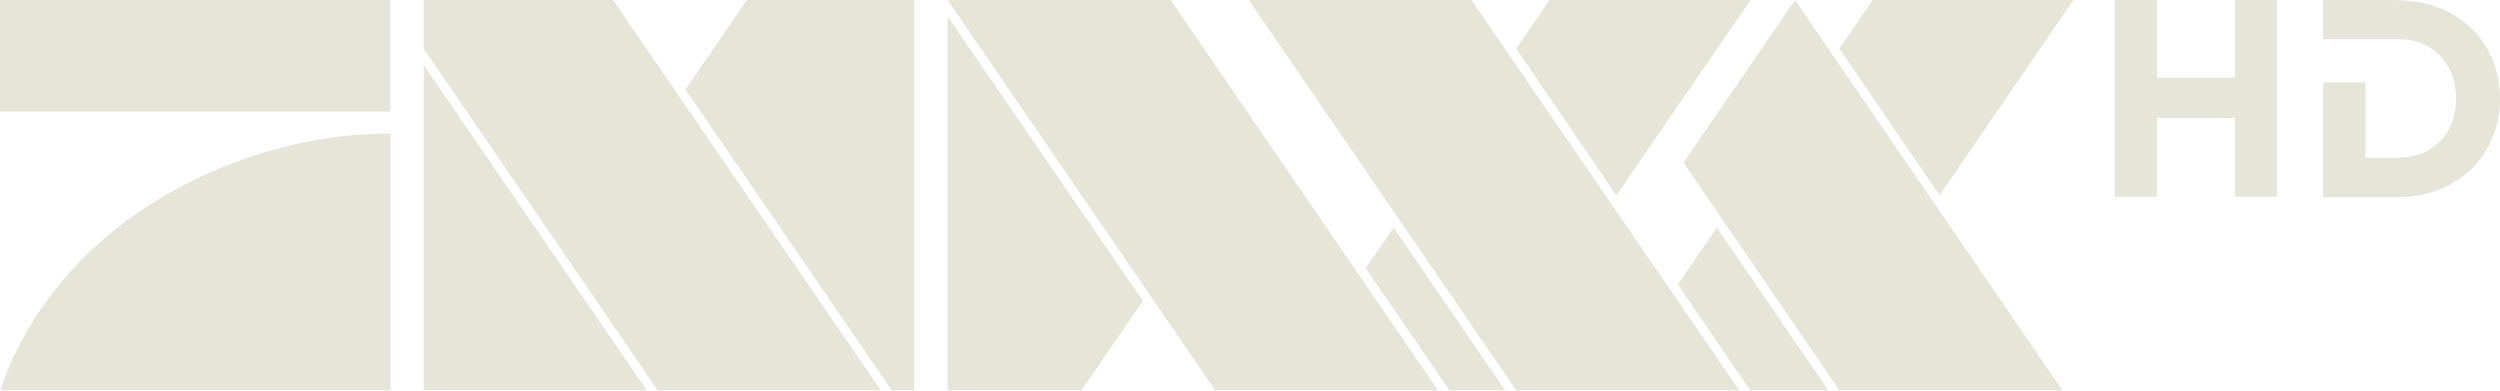
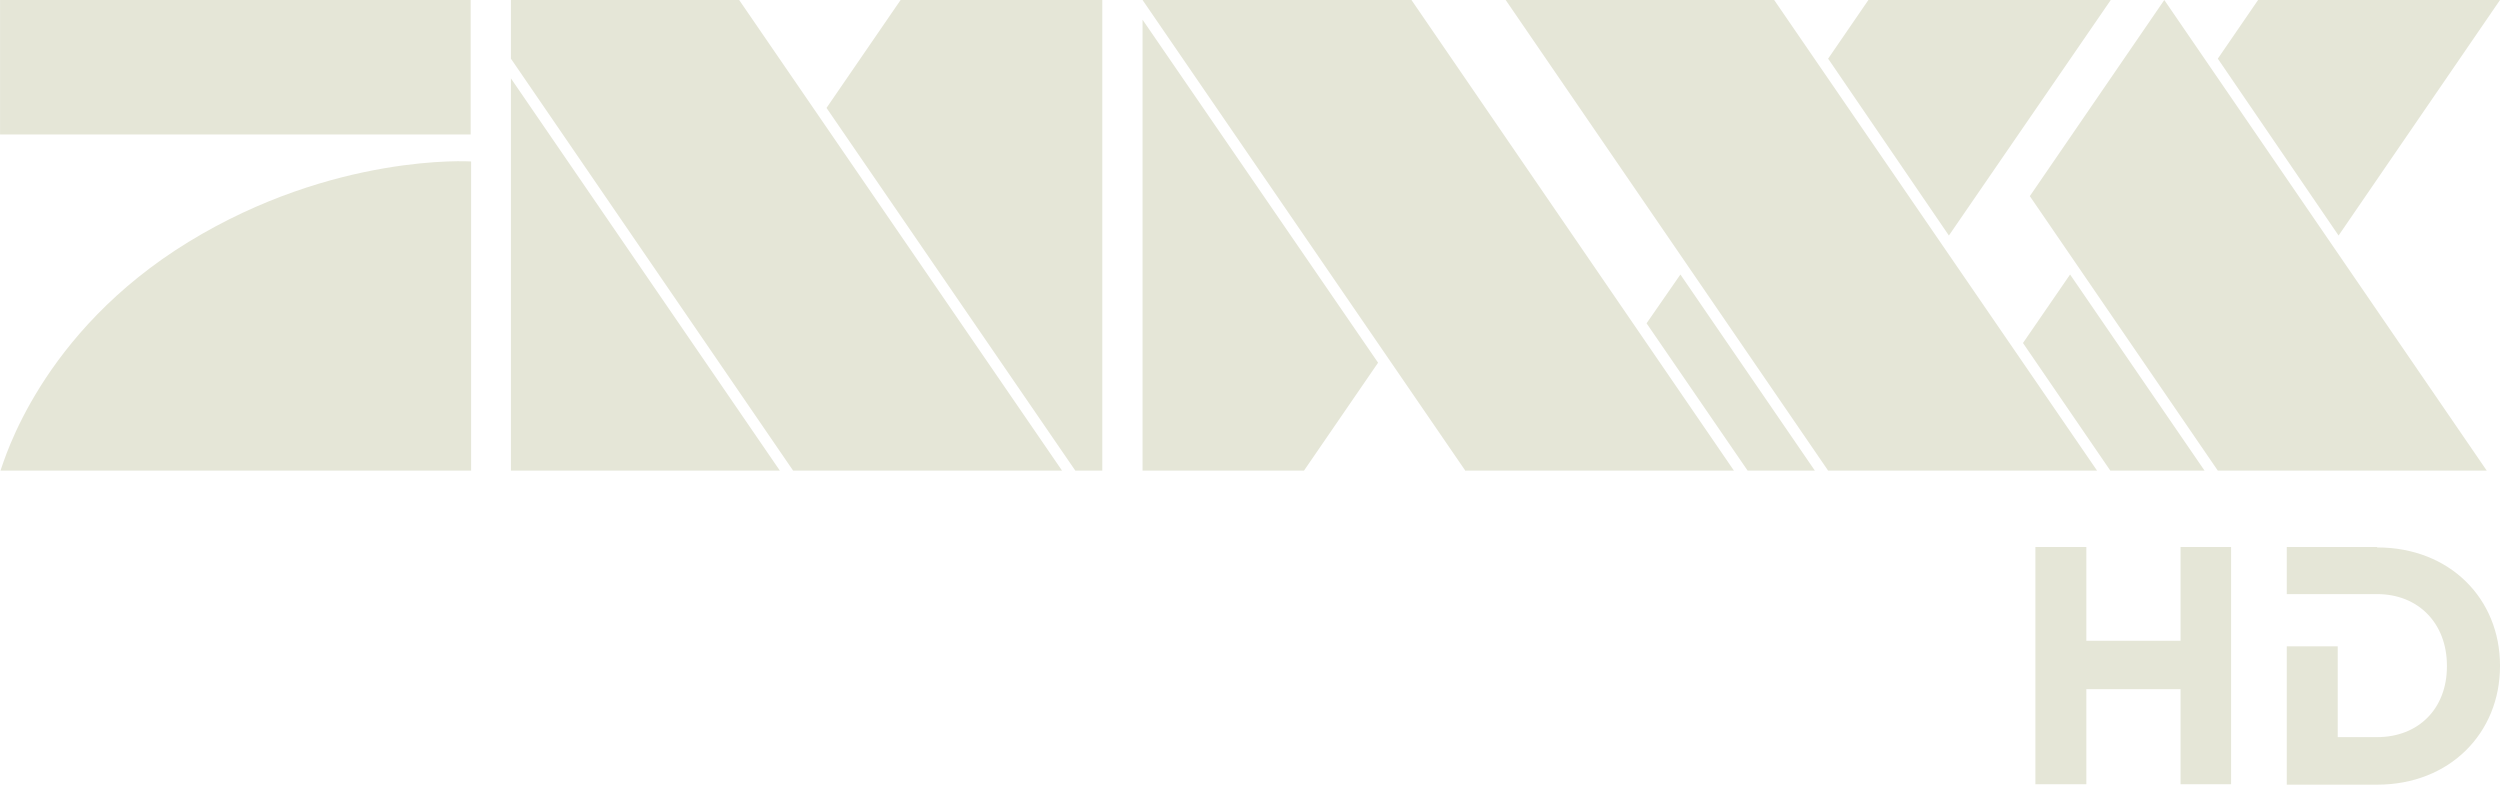
- <svg xmlns="http://www.w3.org/2000/svg" width="794.33" height="124.02" clip-rule="evenodd" fill-rule="evenodd" image-rendering="optimizeQuality" shape-rendering="geometricPrecision" version="1.1" viewBox="0 0 7036.8 1099">
-   <g fill="#e5e6d7" fill-rule="nonzero">
-     <polygon transform="translate(-1.119)" points="1099 314 1099 0 0 0 0 314" />
-     <path d="m1097.9 377s-319-20-659 188c-346 212-430 510-439 534h1099v-722z" />
-     <g transform="translate(-1.119)">
-       <polygon points="1821 1099 1193 183 1193 1099" />
-       <polygon points="2480 1099 1726 0 1193 0 1193 137 1852 1099 1852 1099" />
-       <polygon points="4049 1099 4049 1099 3296 0 2668 0 3421 1098 3421 1099 3421 1099" />
-       <polygon points="4143 0 3516 0 4269 1099 4269 1099 4897 1099" />
-       <polygon points="2103 0 1930 252 2511 1099 2574 1099 2574 0" />
-       <polygon points="4724 801 4928 1099 5148 1099 4834 641" />
-       <polygon points="5054 0 5054 0 4740 458 5179 1099 5179 1099 5807 1099" />
-       <polygon points="4363 0 4269 137 4551 550 4929 0" />
-       <polygon points="5838 0 5838 0 5273 0 5179 137 5461 550" />
-       <polygon points="3924 641 3845 755 4081 1099 4081 1099 4238 1099" />
-       <polygon points="3045 1099 3045 1099 3218 847 2668 46 2668 1099" />
+ <svg xmlns="http://www.w3.org/2000/svg" width="800" height="251.09" clip-rule="evenodd" image-rendering="optimizeQuality" shape-rendering="geometricPrecision" version="1.1" viewBox="0 0 7087 2225.1">
+   <g transform="matrix(1.6081 0 0 1.6081 .73196 -432.74)" fill="#e5e6d7">
+     <polygon transform="matrix(.75514 0 0 .75514 -1.119 269.11)" points="0 314 1099 314 1099 0 0 0" />
+     <path d="m828.79 553.79s-240.89-15.103-497.63 141.97c-261.28 160.09-324.71 385.12-331.5 403.24h829.89v-545.21z" stroke-width=".755" />
+     <g transform="matrix(.75514 0 0 .75514 -1.119 269.11)">
+       <polygon points="1193 183 1193 1099 1821 1099" />
+       <polygon points="1726 0 1193 0 1193 137 1852 1099 2480 1099" />
+       <polygon points="4049 1099 3296 0 2668 0 3421 1098 3421 1099" />
+       <polygon points="4269 1099 4897 1099 4143 0 3516 0" />
+       <polygon points="2511 1099 2574 1099 2574 0 2103 0 1930 252" />
+       <polygon points="4834 641 4724 801 4928 1099 5148 1099" />
+       <polygon points="4740 458 5179 1099 5807 1099 5054 0" />
+       <polygon points="4929 0 4363 0 4269 137 4551 550" />
+       <polygon points="5179 137 5461 550 5838 0 5273 0" />
+       <polygon points="4081 1099 4238 1099 3924 641 3845 755" />
+       <polygon points="2668 46 2668 1099 3045 1099 3218 847" />
    </g>
-     <polygon transform="translate(-1.119)" points="5954 0 6073 0 6073 219 6293 219 6293 0 6411 0 6411 554 6293 554 6293 332 6073 332 6073 554 5954 554" />
-     <path d="m6750.9 0h-211v110h211c97 0 163 69 163 167v2c0 98-66 165-163 165h-92v-212h-119v323h211c170 0 287-121 287-277v-1c0-156-117-276-287-276z" />
+   </g>
+   <g transform="matrix(1.6081 0 0 1.6081 -1457.7 1118.4)" fill="#e5e6d7">
+     <polygon transform="matrix(.75514 0 0 .75514 -1.119 269.11)" points="6073 332 6073 554 5954 554 5954 0 6073 0 6073 219 6293 219 6293 0 6411 0 6411 554 6293 554 6293 332" />
+     <path d="m5097.6 269.11h-159.33v83.065h159.33c73.248 0 123.09 52.104 123.09 126.11v1.51c0 74.003-49.839 124.6-123.09 124.6h-69.473v-160.09h-89.861v243.91h159.33c128.37 0 216.72-91.371 216.72-209.17v-0.755c0-117.8-88.351-208.42-216.72-208.42z" stroke-width=".755" />
  </g>
</svg>
